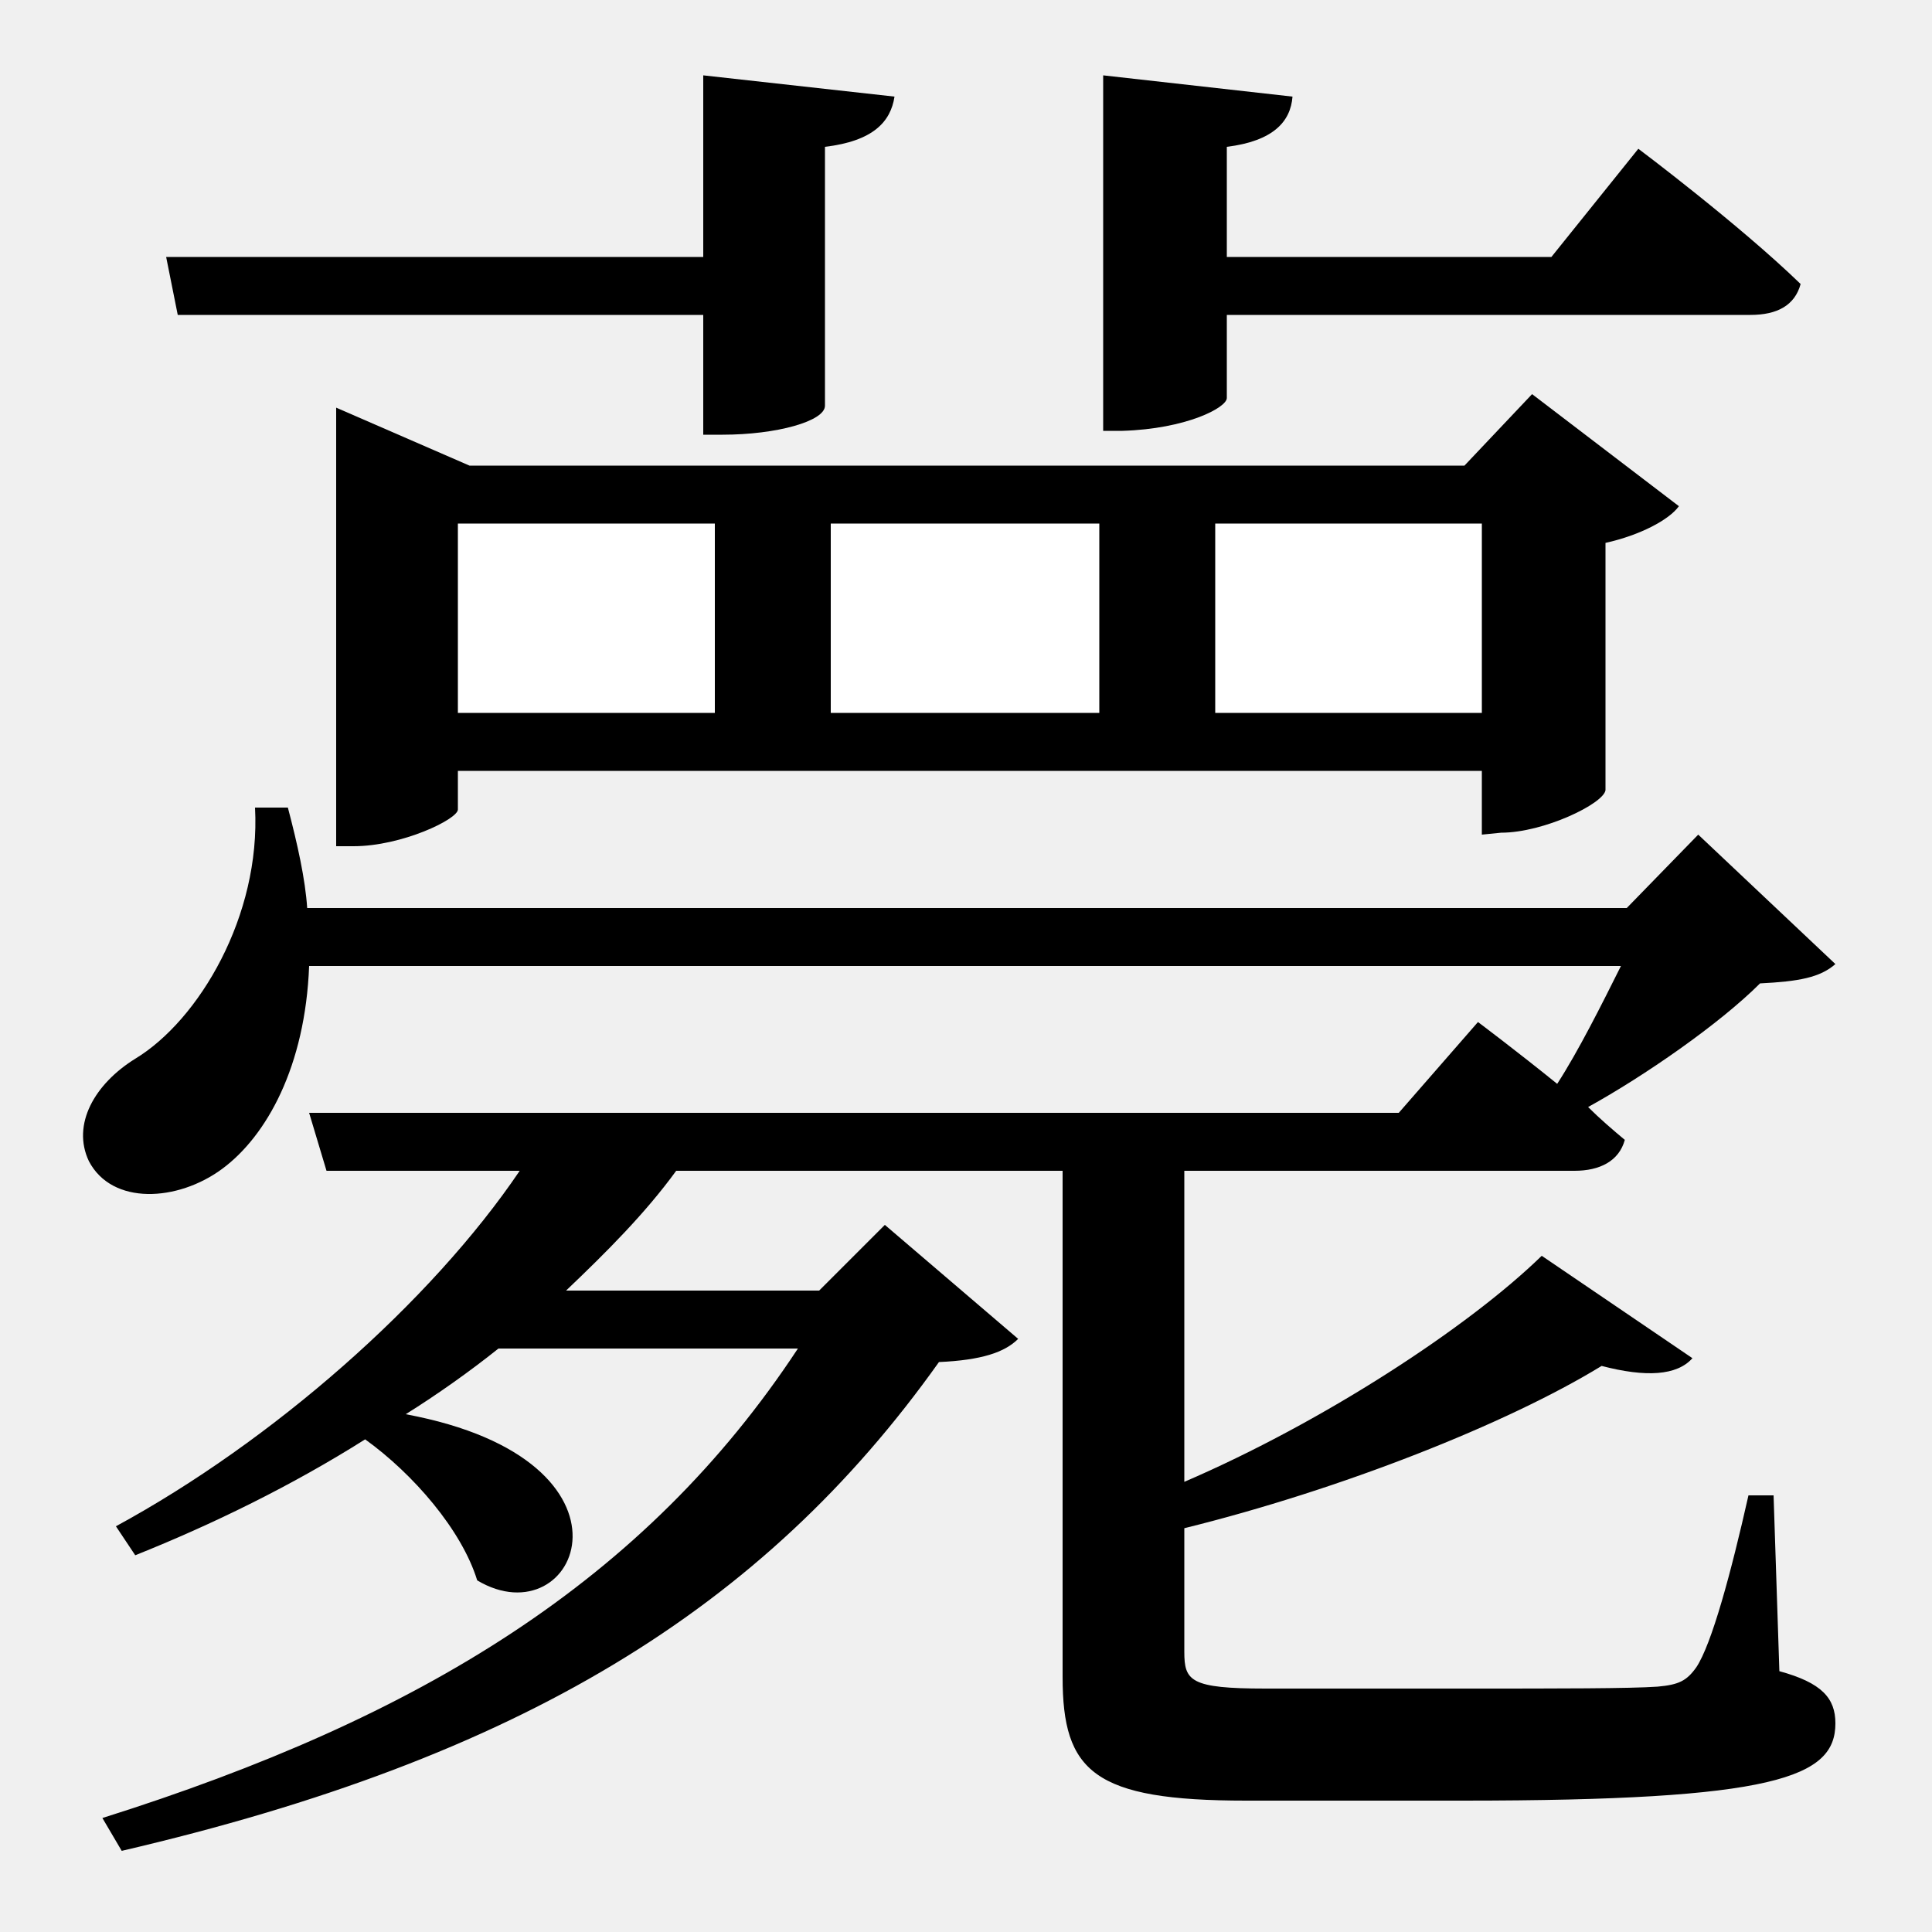
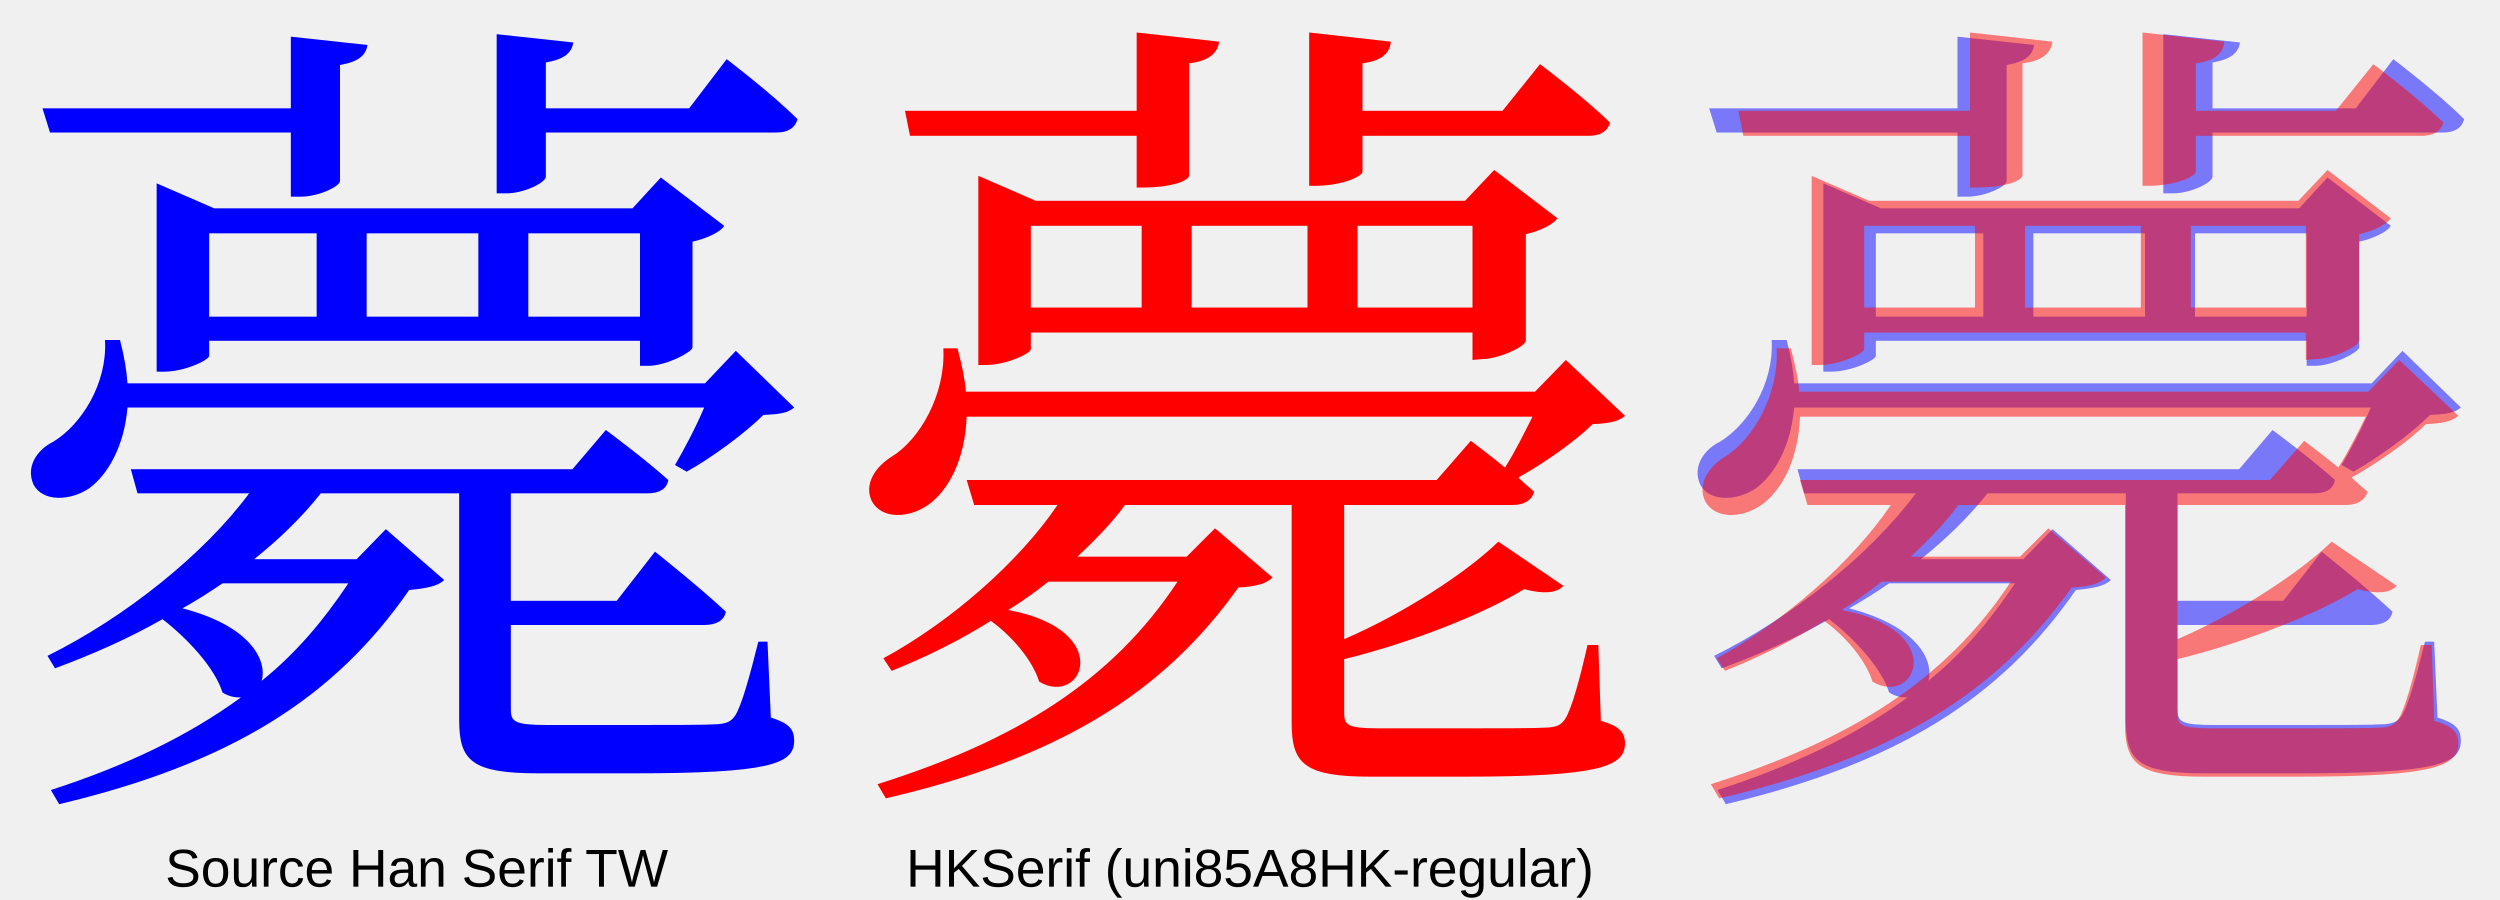
- <svg xmlns="http://www.w3.org/2000/svg" width="1000" height="1000">
-   <path d="M 950 499 L 879 432 L 842 470 L 159 470 C 158 455 154 437 149 418 L 132 418 C 135 474 103 528 70 548 C 49 561 37 582 46 601 C 58 624 92 622 115 605 C 138 588 158 552 160 500 L 839 500 C 829 520 817 544 806 561 C 785 544 765 529 765 529 L 724 576 L 160 576 L 169 606 L 269 606 C 223 674 141 746 60 790 L 70 805 C 110 789 151 769 189 745 C 214 763 239 792 247 818 C 299 849 339 756 210 732 C 226 722 243 710 258 698 L 413 698 C 334 818 218 889 53 941 L 63 958 C 269 910 395 833 486 705 C 508 704 520 700 527 693 L 458 634 L 424 668 L 293 668 C 314 648 334 628 350 606 L 550 606 L 550 868 C 550 917 566 932 645 932 L 757 932 C 919 932 950 920 950 892 C 950 879 943 871 921 865 L 918 774 L 905 774 C 896 814 886 851 878 863 C 873 870 869 872 858 873 C 844 874 806 874 760 874 L 655 874 C 616 874 613 870 613 855 L 613 791 C 694 771 780 737 829 707 C 852 713 868 712 876 703 L 798 650 C 760 687 685 736 613 767 L 613 624 L 613 606 L 815 606 C 828 606 838 601 841 590 C 835 585 828 579 822 573 C 851 557 890 530 911 509 C 931 508 942 506 950 499 Z" fill="black" />
-   <path d="M 767 432 L 777 431 C 799 431 830 416 831 409 L 831 281 C 849 277 864 269 869 262 L 793 204 L 758 241 L 243 241 L 174 211 L 174 438 L 183 438 C 208 438 237 424 237 419 L 237 399 L 767 399 L 767 432 Z" fill="black" />
-   <path d="M 430 271 L 569 271 L 569 369 L 430 369 L 430 271 Z" fill="white" />
-   <path d="M 237 369 L 237 271 L 370 271 L 370 369 L 237 369 Z" fill="white" />
-   <path d="M 767 369 L 629 369 L 629 271 L 767 271 L 767 369 Z" fill="white" />
-   <path d="M 571 39 L 571 223 L 581 223 C 614 222 635 211 635 206 L 635 163 L 906 163 C 920 163 929 158 932 147 C 900 116 848 77 848 77 L 803 133 L 635 133 L 635 76 C 659 73 668 63 669 50 L 571 39 Z" fill="black" />
-   <path d="M 92 163 L 364 163 L 364 225 L 374 225 C 402 225 427 218 427 210 L 427 76 C 452 73 461 63 463 50 L 364 39 L 364 133 L 86 133 L 92 163 Z" fill="black" />
+ <svg xmlns="http://www.w3.org/2000/svg" width="3000" height="1080" style="background:#fff">
+   <path d="M 655 212 L 655 159 L 932 159 C 945 159 954 154 957 143 C 926 112 872 71 872 71 L 827 130 L 655 130 L 655 75 C 678 71 686 63 688 51 L 596 41 L 596 232 L 608 232 C 629 232 655 219 655 212 Z M 440 280 L 574 280 L 574 380 L 440 380 L 440 280 Z M 634 280 L 768 280 L 768 380 L 634 380 L 634 280 Z M 251 380 L 251 280 L 380 280 L 380 380 L 251 380 Z M 793 213 L 759 250 L 257 250 L 188 220 L 188 446 L 197 446 C 222 446 251 432 251 427 L 251 409 L 768 409 L 768 439 L 778 439 C 799 439 830 423 831 417 L 831 290 C 849 286 865 278 869 271 L 793 213 Z M 51 130 L 60 159 L 349 159 L 349 236 L 361 236 C 382 236 408 224 408 217 L 408 78 C 431 74 439 66 441 54 L 349 44 L 349 130 L 51 130 Z M 267 700 L 418 700 C 388 745 355 784 314 817 C 321 792 300 751 219 730 C 235 721 251 711 267 700 Z M 925 861 L 921 770 L 910 770 C 900 810 890 847 882 859 C 877 866 872 868 862 869 C 847 870 809 870 763 870 L 657 870 C 617 870 613 866 613 851 L 613 750 L 845 750 C 859 750 869 745 871 734 C 839 704 786 662 786 662 L 740 721 L 613 721 L 613 604 L 613 592 L 777 592 C 791 592 800 587 802 576 C 773 550 727 516 727 516 L 687 563 L 157 563 L 165 592 L 299 592 C 245 665 150 741 57 787 L 66 802 C 109 786 153 767 195 743 C 226 767 258 802 267 831 C 275 836 282 837 289 837 C 226 883 151 919 61 948 L 71 965 C 277 916 401 838 491 708 C 513 706 526 703 533 696 L 463 635 L 428 671 L 305 671 C 335 647 362 621 385 592 L 551 592 L 551 864 C 551 913 566 928 646 928 L 760 928 C 923 928 953 917 953 889 C 953 875 947 868 925 861 Z M 883 421 L 846 460 L 153 460 C 152 445 149 427 144 408 L 126 408 C 129 461 97 510 64 530 C 44 540 31 560 40 581 C 51 603 85 601 107 586 C 129 570 149 536 153 489 L 845 489 C 835 513 820 541 810 558 L 824 566 C 853 550 894 520 916 498 C 935 497 945 496 953 489 L 883 421 Z" fill="blue" />
+   <path transform="translate(1000)" d="M 92 163 L 364 163 L 364 225 L 374 225 C 402 225 427 218 427 210 L 427 76 C 452 73 461 63 463 50 L 364 39 L 364 133 L 86 133 L 92 163 Z M 571 39 L 571 223 L 581 223 C 614 222 635 211 635 206 L 635 163 L 906 163 C 920 163 929 158 932 147 C 900 116 848 77 848 77 L 803 133 L 635 133 L 635 76 C 659 73 668 63 669 50 L 571 39 Z M 767 369 L 629 369 L 629 271 L 767 271 L 767 369 Z M 237 369 L 237 271 L 370 271 L 370 369 L 237 369 Z M 430 271 L 569 271 L 569 369 L 430 369 L 430 271 Z M 767 432 L 777 431 C 799 431 830 416 831 409 L 831 281 C 849 277 864 269 869 262 L 793 204 L 758 241 L 243 241 L 174 211 L 174 438 L 183 438 C 208 438 237 424 237 419 L 237 399 L 767 399 L 767 432 Z M 950 499 L 879 432 L 842 470 L 159 470 C 158 455 154 437 149 418 L 132 418 C 135 474 103 528 70 548 C 49 561 37 582 46 601 C 58 624 92 622 115 605 C 138 588 158 552 160 500 L 839 500 C 829 520 817 544 806 561 C 785 544 765 529 765 529 L 724 576 L 160 576 L 169 606 L 269 606 C 223 674 141 746 60 790 L 70 805 C 110 789 151 769 189 745 C 214 763 239 792 247 818 C 299 849 339 756 210 732 C 226 722 243 710 258 698 L 413 698 C 334 818 218 889 53 941 L 63 958 C 269 910 395 833 486 705 C 508 704 520 700 527 693 L 458 634 L 424 668 L 293 668 C 314 648 334 628 350 606 L 550 606 L 550 868 C 550 917 566 932 645 932 L 757 932 C 919 932 950 920 950 892 C 950 879 943 871 921 865 L 918 774 L 905 774 C 896 814 886 851 878 863 C 873 870 869 872 858 873 C 844 874 806 874 760 874 L 655 874 C 616 874 613 870 613 855 L 613 791 C 694 771 780 737 829 707 C 852 713 868 712 876 703 L 798 650 C 760 687 685 736 613 767 L 613 624 L 613 606 L 815 606 C 828 606 838 601 841 590 C 835 585 828 579 822 573 C 851 557 890 530 911 509 C 931 508 942 506 950 499 Z" fill="red" />
+   <path transform="translate(2000)" d="M 655 212 L 655 159 L 932 159 C 945 159 954 154 957 143 C 926 112 872 71 872 71 L 827 130 L 655 130 L 655 75 C 678 71 686 63 688 51 L 596 41 L 596 232 L 608 232 C 629 232 655 219 655 212 Z M 440 280 L 574 280 L 574 380 L 440 380 L 440 280 Z M 634 280 L 768 280 L 768 380 L 634 380 L 634 280 Z M 251 380 L 251 280 L 380 280 L 380 380 L 251 380 Z M 793 213 L 759 250 L 257 250 L 188 220 L 188 446 L 197 446 C 222 446 251 432 251 427 L 251 409 L 768 409 L 768 439 L 778 439 C 799 439 830 423 831 417 L 831 290 C 849 286 865 278 869 271 L 793 213 Z M 51 130 L 60 159 L 349 159 L 349 236 L 361 236 C 382 236 408 224 408 217 L 408 78 C 431 74 439 66 441 54 L 349 44 L 349 130 L 51 130 Z M 267 700 L 418 700 C 388 745 355 784 314 817 C 321 792 300 751 219 730 C 235 721 251 711 267 700 Z M 925 861 L 921 770 L 910 770 C 900 810 890 847 882 859 C 877 866 872 868 862 869 C 847 870 809 870 763 870 L 657 870 C 617 870 613 866 613 851 L 613 750 L 845 750 C 859 750 869 745 871 734 C 839 704 786 662 786 662 L 740 721 L 613 721 L 613 604 L 613 592 L 777 592 C 791 592 800 587 802 576 C 773 550 727 516 727 516 L 687 563 L 157 563 L 165 592 L 299 592 C 245 665 150 741 57 787 L 66 802 C 109 786 153 767 195 743 C 226 767 258 802 267 831 C 275 836 282 837 289 837 C 226 883 151 919 61 948 L 71 965 C 277 916 401 838 491 708 C 513 706 526 703 533 696 L 463 635 L 428 671 L 305 671 C 335 647 362 621 385 592 L 551 592 L 551 864 C 551 913 566 928 646 928 L 760 928 C 923 928 953 917 953 889 C 953 875 947 868 925 861 Z M 883 421 L 846 460 L 153 460 C 152 445 149 427 144 408 L 126 408 C 129 461 97 510 64 530 C 44 540 31 560 40 581 C 51 603 85 601 107 586 C 129 570 149 536 153 489 L 845 489 C 835 513 820 541 810 558 L 824 566 C 853 550 894 520 916 498 C 935 497 945 496 953 489 L 883 421 Z" fill="blue" fill-opacity="0.5" />
+   <path transform="translate(2000)" d="M 92 163 L 364 163 L 364 225 L 374 225 C 402 225 427 218 427 210 L 427 76 C 452 73 461 63 463 50 L 364 39 L 364 133 L 86 133 L 92 163 Z M 571 39 L 571 223 L 581 223 C 614 222 635 211 635 206 L 635 163 L 906 163 C 920 163 929 158 932 147 C 900 116 848 77 848 77 L 803 133 L 635 133 L 635 76 C 659 73 668 63 669 50 L 571 39 Z M 767 369 L 629 369 L 629 271 L 767 271 L 767 369 Z M 237 369 L 237 271 L 370 271 L 370 369 L 237 369 Z M 430 271 L 569 271 L 569 369 L 430 369 L 430 271 Z M 767 432 L 777 431 C 799 431 830 416 831 409 L 831 281 C 849 277 864 269 869 262 L 793 204 L 758 241 L 243 241 L 174 211 L 174 438 L 183 438 C 208 438 237 424 237 419 L 237 399 L 767 399 L 767 432 Z M 950 499 L 879 432 L 842 470 L 159 470 C 158 455 154 437 149 418 L 132 418 C 135 474 103 528 70 548 C 49 561 37 582 46 601 C 58 624 92 622 115 605 C 138 588 158 552 160 500 L 839 500 C 829 520 817 544 806 561 C 785 544 765 529 765 529 L 724 576 L 160 576 L 169 606 L 269 606 C 223 674 141 746 60 790 L 70 805 C 110 789 151 769 189 745 C 214 763 239 792 247 818 C 299 849 339 756 210 732 C 226 722 243 710 258 698 L 413 698 C 334 818 218 889 53 941 L 63 958 C 269 910 395 833 486 705 C 508 704 520 700 527 693 L 458 634 L 424 668 L 293 668 C 314 648 334 628 350 606 L 550 606 L 550 868 C 550 917 566 932 645 932 L 757 932 C 919 932 950 920 950 892 C 950 879 943 871 921 865 L 918 774 L 905 774 C 896 814 886 851 878 863 C 873 870 869 872 858 873 C 844 874 806 874 760 874 L 655 874 C 616 874 613 870 613 855 L 613 791 C 694 771 780 737 829 707 C 852 713 868 712 876 703 L 798 650 C 760 687 685 736 613 767 L 613 624 L 613 606 L 815 606 C 828 606 838 601 841 590 C 835 585 828 579 822 573 C 851 557 890 530 911 509 C 931 508 942 506 950 499 Z" fill="red" fill-opacity="0.5" />
+   <text text-anchor="middle" x="500" y="1064" font-family="Arial" font-size="64">Source Han Serif TW</text>
+   <text text-anchor="middle" x="1500" y="1064" font-family="Arial" font-size="64">HKSerif (uni85A8HK-regular)</text>
</svg>
